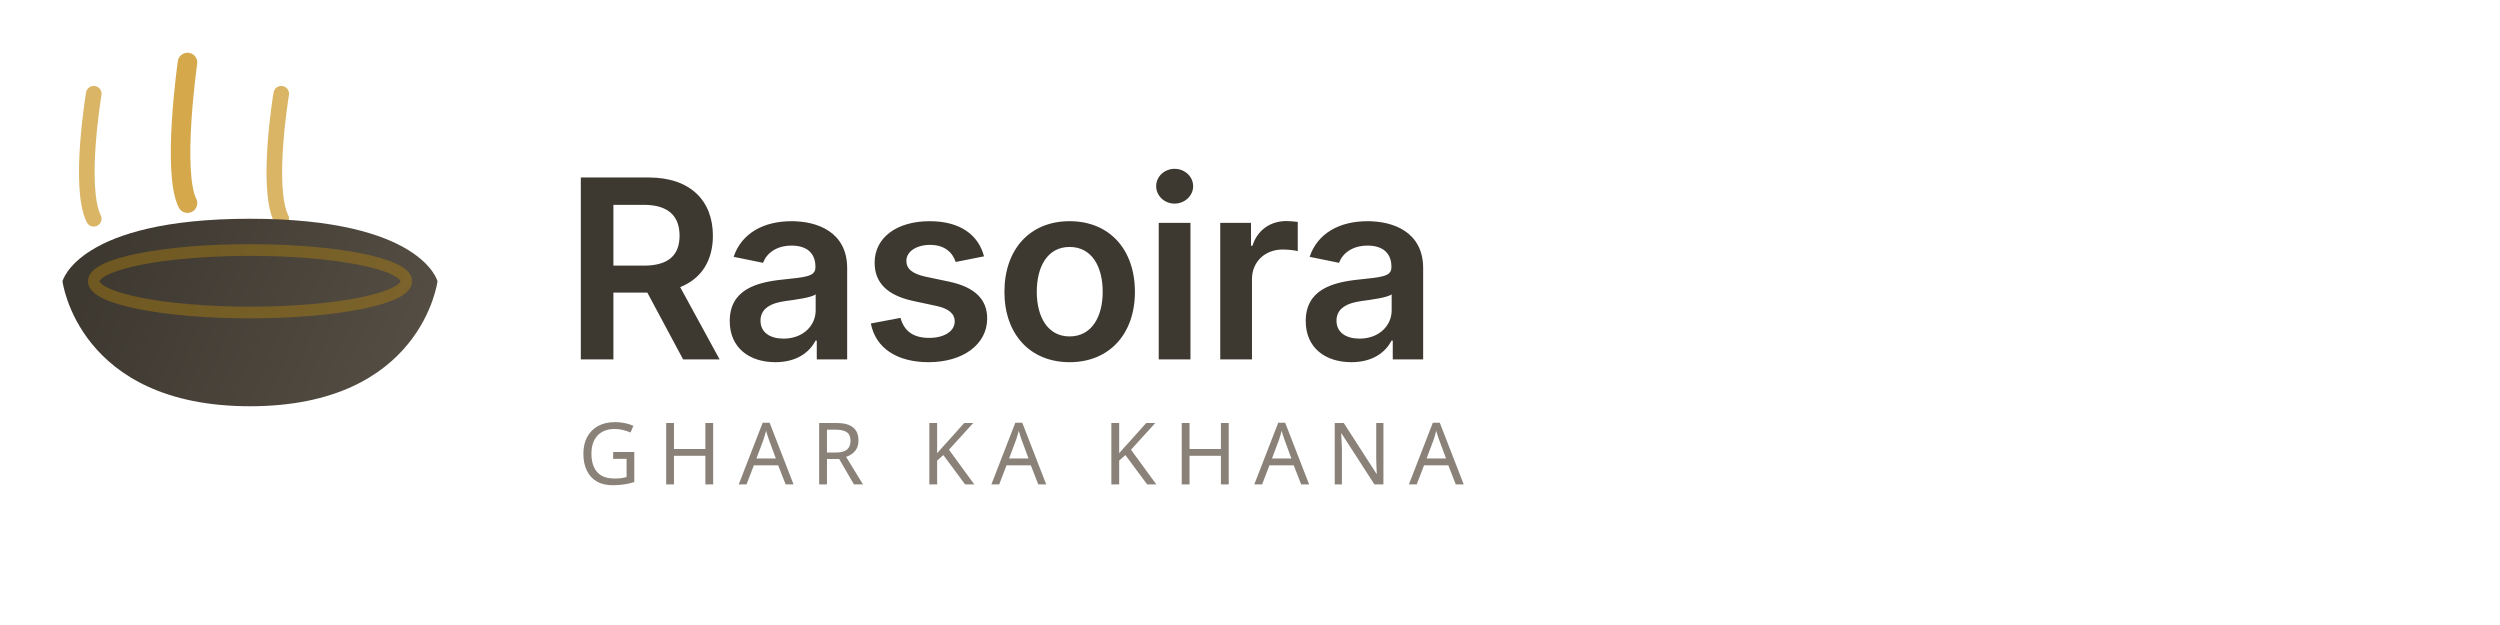
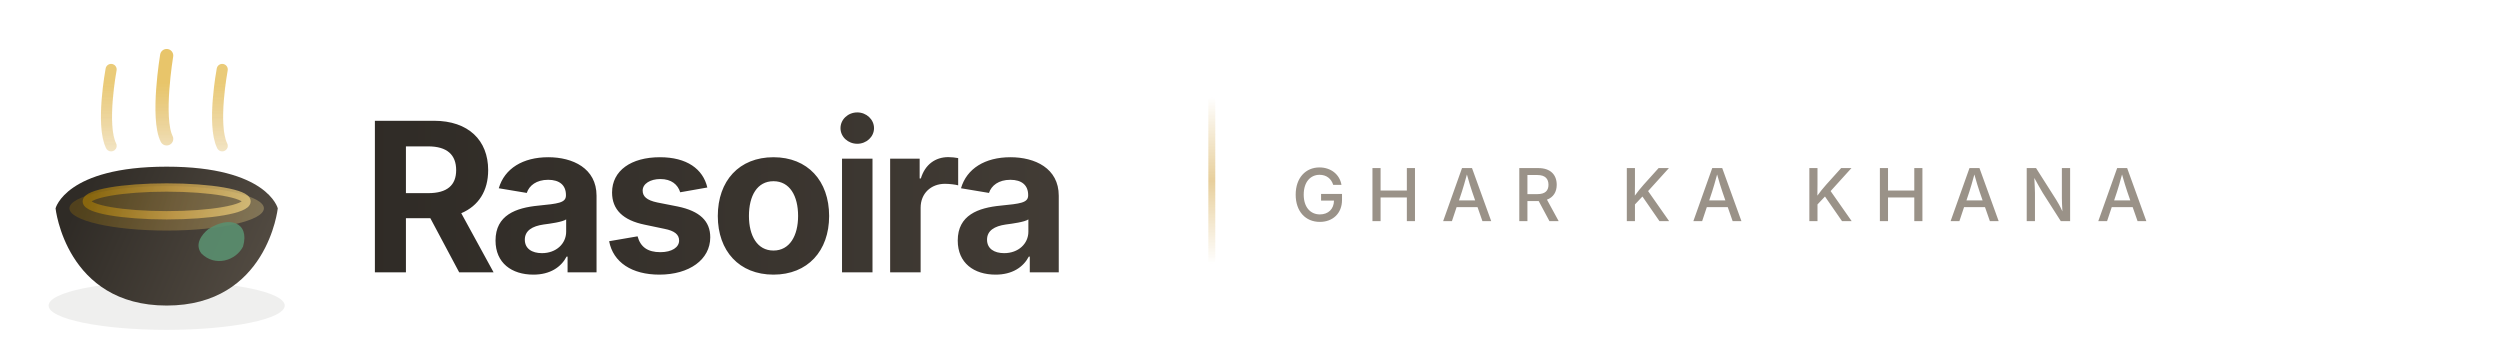
- <svg xmlns="http://www.w3.org/2000/svg" viewBox="0 0 320 80" fill="none">
+ <svg xmlns="http://www.w3.org/2000/svg" viewBox="0 0 360 52" fill="none">
  <defs>
-     <linearGradient id="bowl2" x1="8" y1="44" x2="56" y2="64" gradientUnits="userSpaceOnUse">
-       <stop stop-color="#3D3830" />
+     <linearGradient id="wm-bowl" x1="6" y1="30" x2="38" y2="44" gradientUnits="userSpaceOnUse">
+       <stop stop-color="#2F2B26" />
      <stop offset="1" stop-color="#5A5248" />
    </linearGradient>
+     <linearGradient id="wm-steam" x1="22" y1="6" x2="22" y2="22" gradientUnits="userSpaceOnUse">
+       <stop stop-color="#E8C56A" />
+       <stop offset="1" stop-color="#D4A84B" stop-opacity="0" />
+     </linearGradient>
+     <linearGradient id="wm-rim" x1="10" y1="26" x2="34" y2="32" gradientUnits="userSpaceOnUse">
+       <stop stop-color="#9A7209" />
+       <stop offset="0.5" stop-color="#D4A84B" />
+       <stop offset="1" stop-color="#F0D78C" />
+     </linearGradient>
+     <linearGradient id="wm-divider" x1="0" y1="0" x2="0" y2="1">
+       <stop stop-color="#D4A84B" stop-opacity="0" />
+       <stop offset="0.5" stop-color="#D4A84B" stop-opacity="0.55" />
+       <stop offset="1" stop-color="#D4A84B" stop-opacity="0" />
+     </linearGradient>
+     <linearGradient id="wm-word" x1="52" y1="0" x2="200" y2="0" gradientUnits="userSpaceOnUse">
+       <stop stop-color="#2F2B26" />
+       <stop offset="1" stop-color="#4A433C" />
+     </linearGradient>
  </defs>
-   <path d="M12 12C12 12 10 24 12 28" stroke="#D4A84B" stroke-width="2" stroke-linecap="round" opacity="0.85" />
-   <path d="M24 8C24 8 22 22 24 26" stroke="#D4A84B" stroke-width="2.5" stroke-linecap="round" />
-   <path d="M36 12C36 12 34 24 36 28" stroke="#D4A84B" stroke-width="2" stroke-linecap="round" opacity="0.85" />
-   <path d="M8 36C8 36 10 52 32 52C54 52 56 36 56 36C56 36 54 28 32 28C10 28 8 36 8 36Z" fill="url(#bowl2)" />
-   <ellipse cx="32" cy="36" rx="20" ry="4" stroke="#B8860B" stroke-width="1.5" fill="none" opacity="0.4" />
-   <text x="72" y="46" font-family="system-ui, -apple-system, sans-serif" font-size="32" font-weight="600" fill="#3D3830" letter-spacing="-0.5">Rasoira</text>
-   <text x="74" y="62" font-family="system-ui, sans-serif" font-size="11" font-weight="500" fill="#8A8278" letter-spacing="0.2em">GHAR KA KHANA</text>
+   <g transform="translate(2, 6)">
+     <path d="M14 4C14 4 12.5 12 14 15" stroke="url(#wm-steam)" stroke-width="1.6" stroke-linecap="round" opacity="0.9" />
+     <path d="M22 2C22 2 20.5 11 22 14" stroke="url(#wm-steam)" stroke-width="1.9" stroke-linecap="round" />
+     <path d="M30 4C30 4 28.5 12 30 15" stroke="url(#wm-steam)" stroke-width="1.6" stroke-linecap="round" opacity="0.9" />
+     <ellipse cx="22" cy="38" rx="17" ry="3.5" fill="#3D3830" fill-opacity="0.08" />
+     <path d="M6 24C6 24 7.5 38 22 38C36.5 38 38 24 38 24C38 24 36.5 18 22 18C7.5 18 6 24 6 24Z" fill="url(#wm-bowl)" />
+     <ellipse cx="22" cy="24" rx="14" ry="3.2" fill="url(#wm-rim)" fill-opacity="0.32" />
+     <ellipse cx="22" cy="23" rx="11.5" ry="2" stroke="url(#wm-rim)" stroke-width="1.2" fill="none" opacity="0.75" />
+     <path d="M28 27C31 25 34 26 33 29.5C32 31.5 29 32.5 27 30.5C26 29.2 27 27.8 28 27Z" fill="#5A8F6F" fill-opacity="0.9" />
+   </g>
+   <text x="52" y="28" dominant-baseline="middle" font-family="system-ui, -apple-system, 'SF Pro Display', 'Segoe UI', sans-serif" font-size="30" font-weight="650" fill="url(#wm-word)" letter-spacing="-0.04em">Rasoira</text>
+   <rect x="174" y="14" width="1" height="24" fill="url(#wm-divider)" rx="0.5" />
+   <text x="186" y="28" dominant-baseline="middle" font-family="system-ui, -apple-system, sans-serif" font-size="10.5" font-weight="500" fill="#9A9288" letter-spacing="0.28em">GHAR KA KHANA</text>
</svg>
